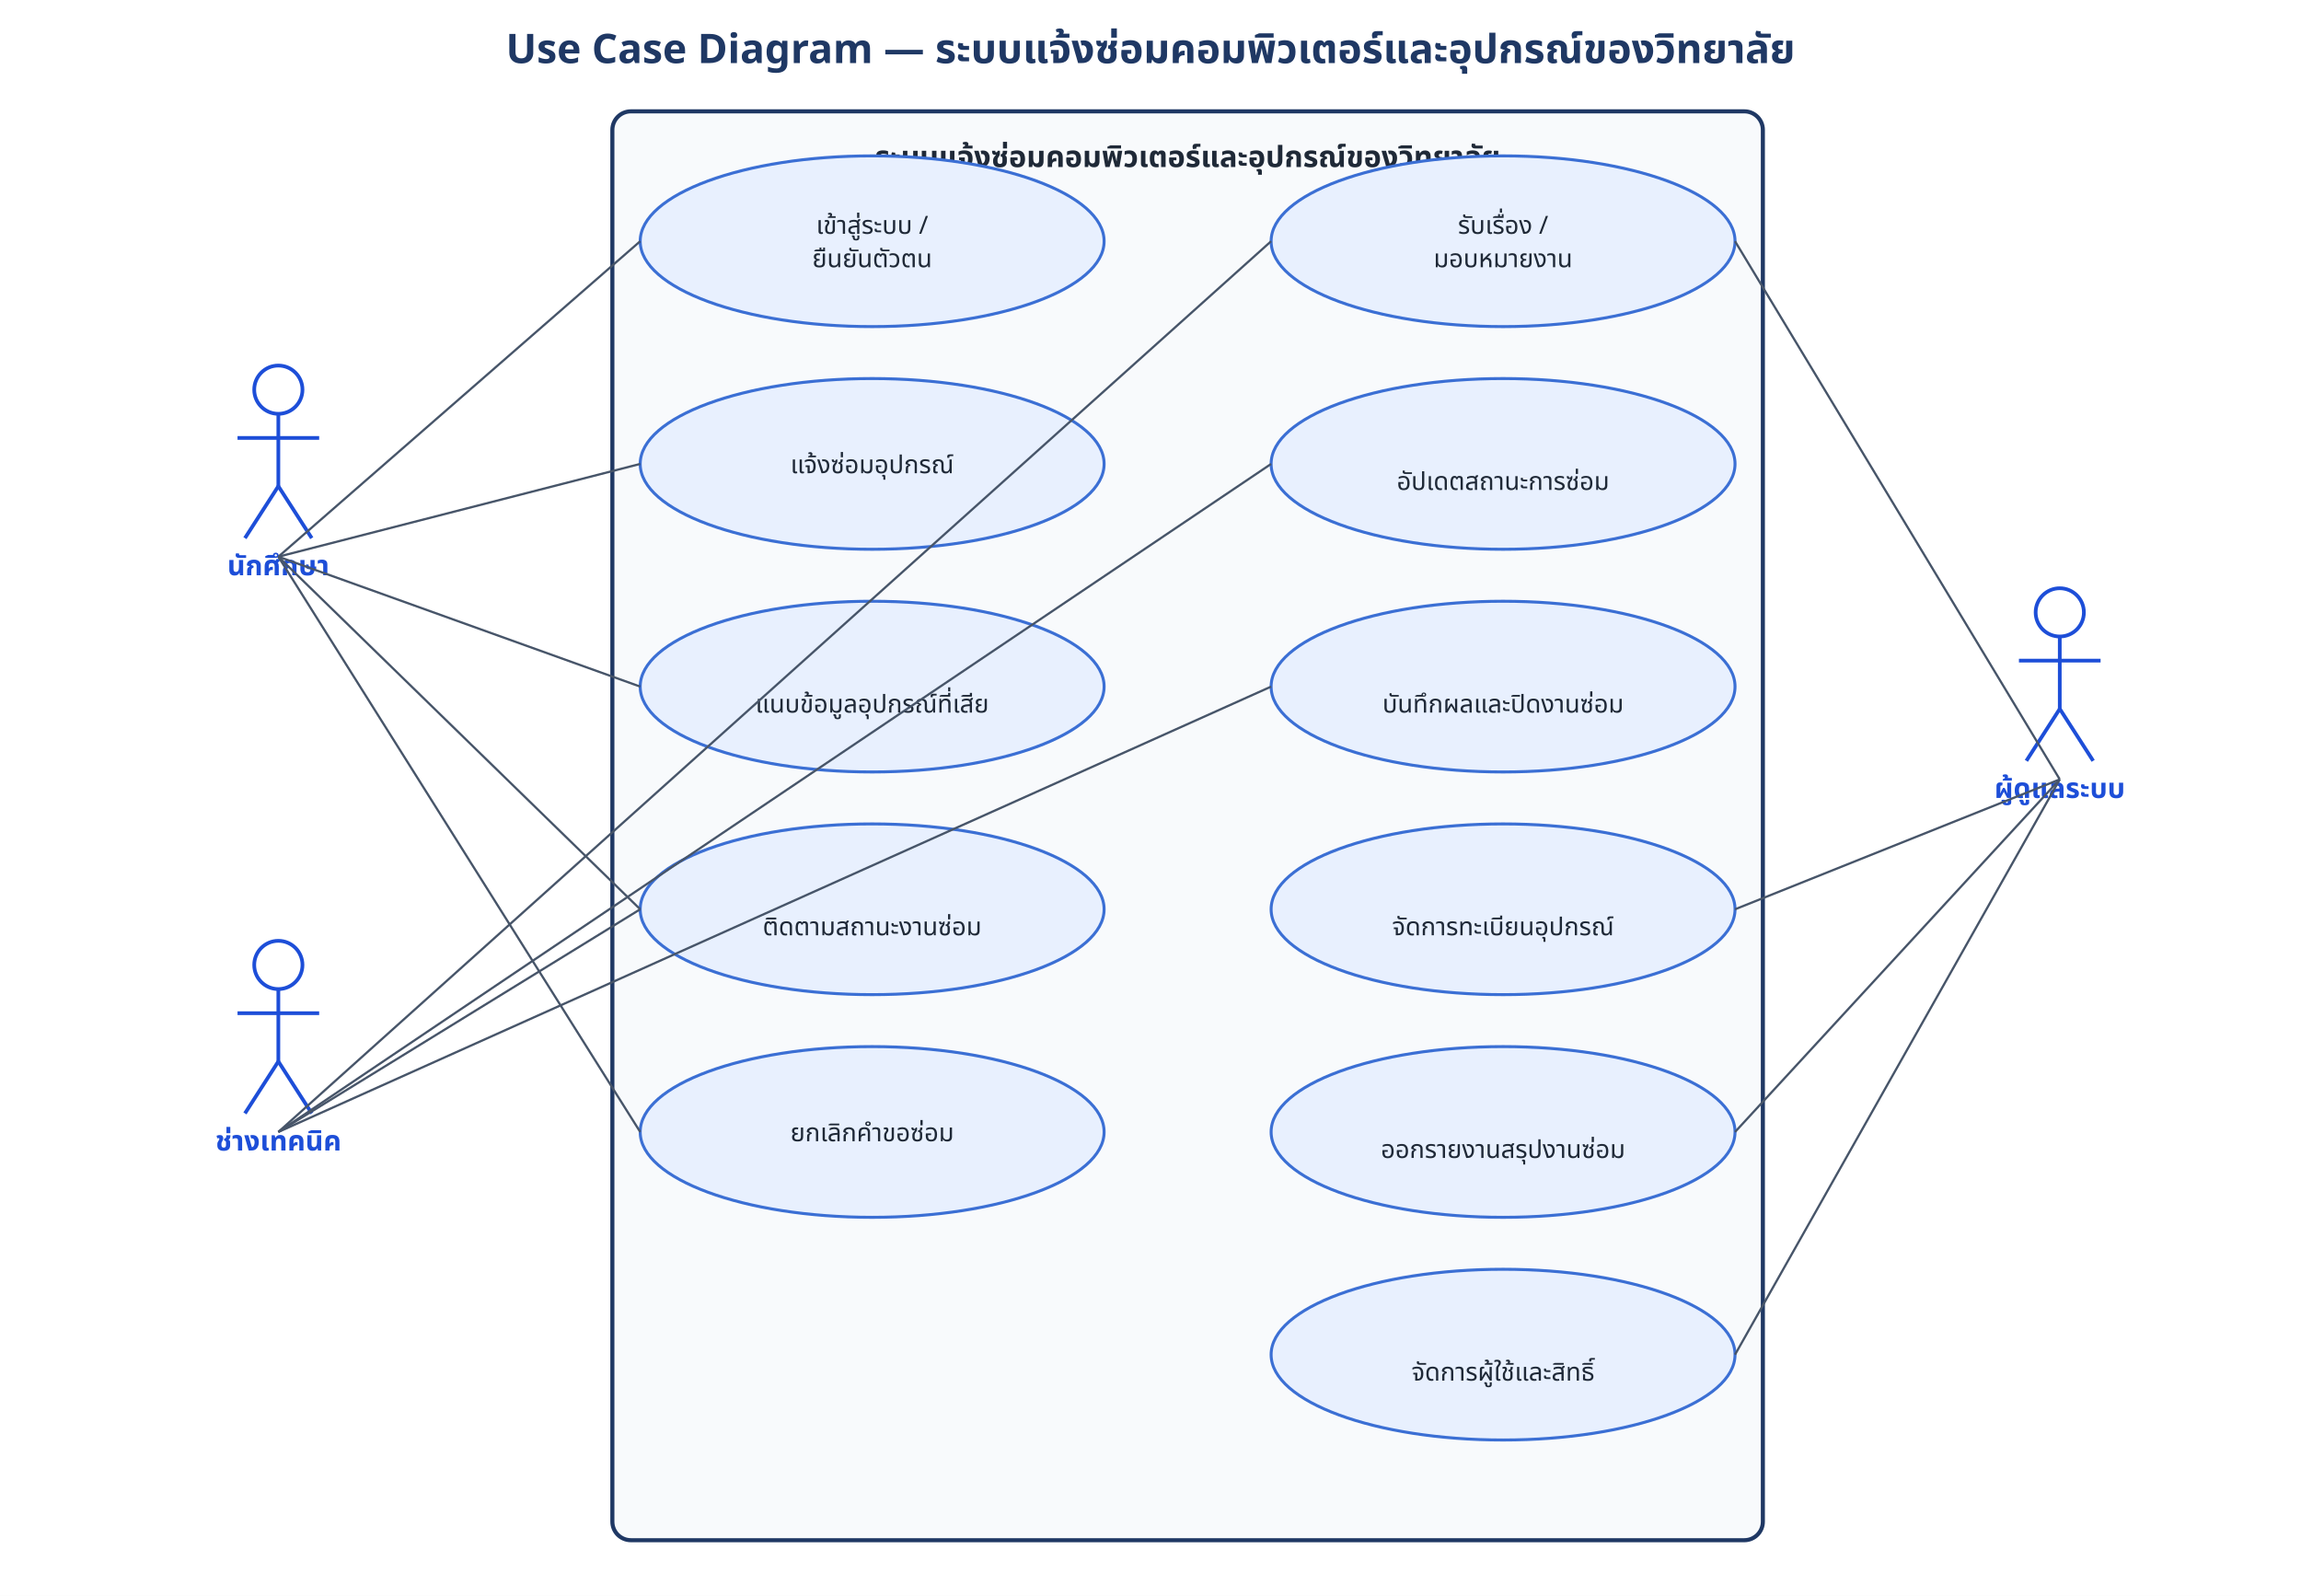
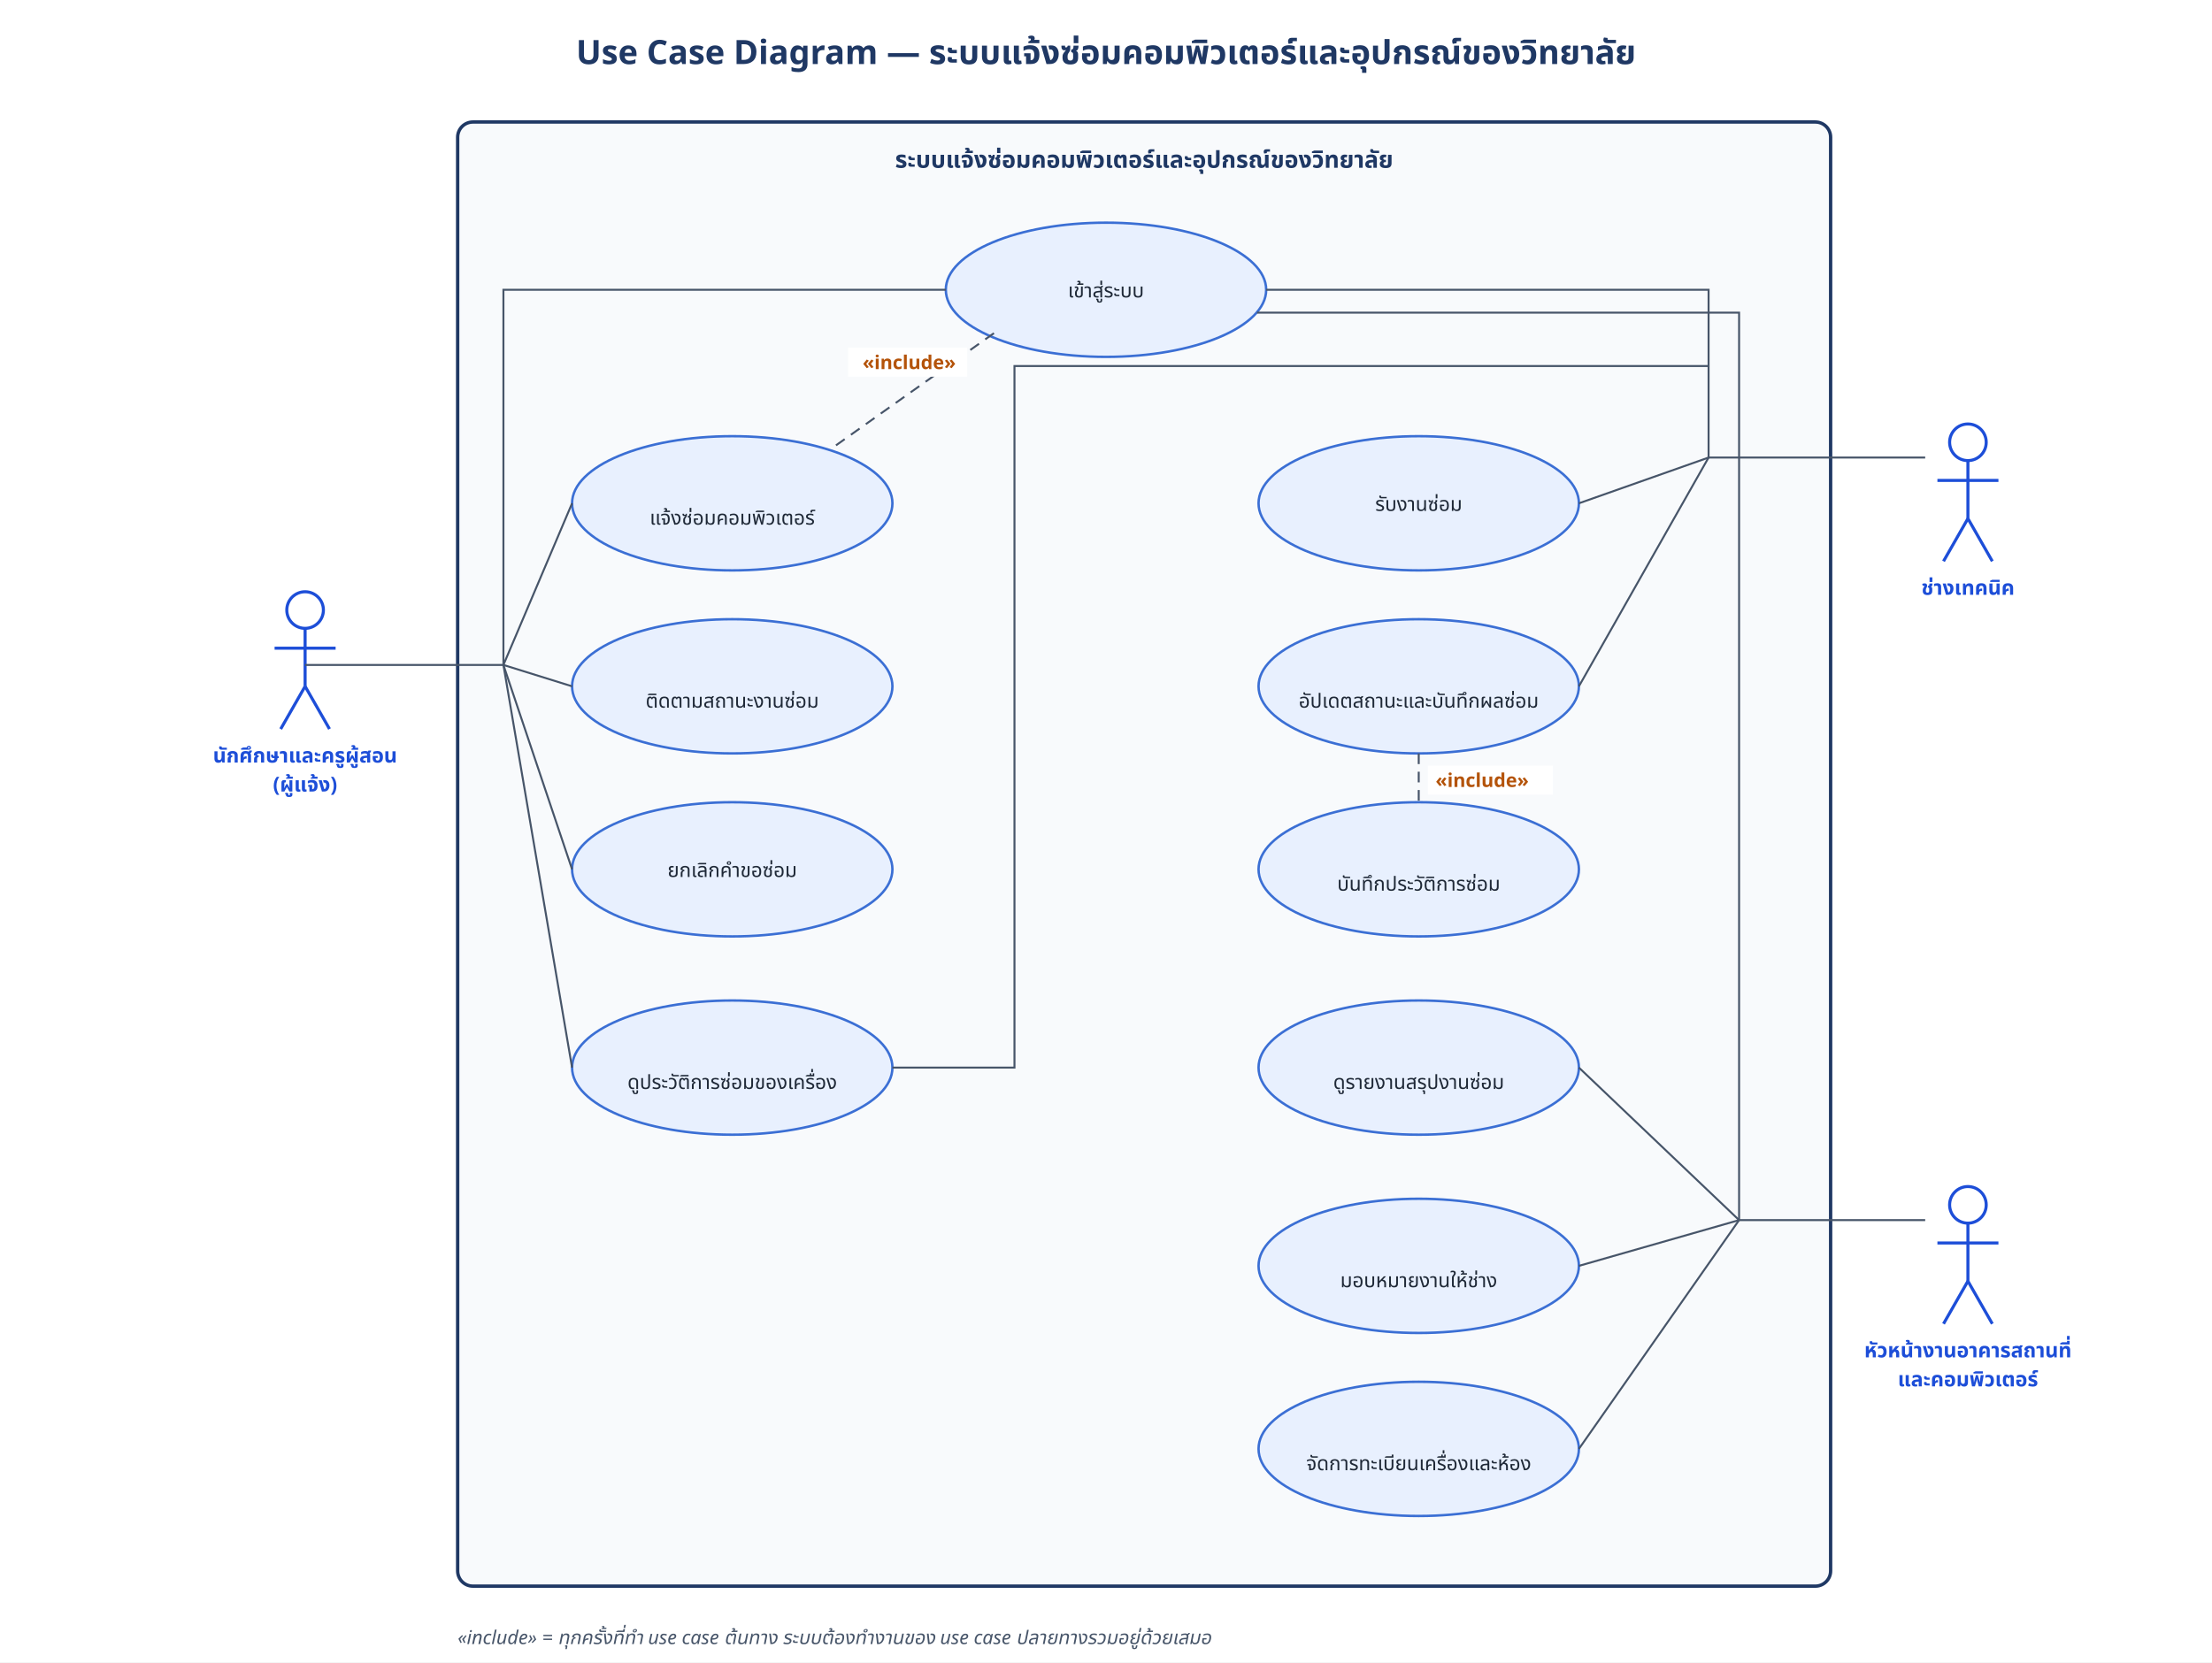
- <svg xmlns="http://www.w3.org/2000/svg" width="1240" height="860" viewBox="0 0 1240 860" font-family="'Sarabun','Noto Sans Thai','TH Sarabun New','Leelawadee UI',sans-serif">
-   <rect width="1240" height="860" fill="#ffffff" />
-   <defs>
-     <marker id="arrow" viewBox="0 0 10 10" refX="9" refY="5" markerWidth="7" markerHeight="7" orient="auto-start-reverse">
-       <path d="M 0 0 L 10 5 L 0 10 z" fill="#475569" />
-     </marker>
-     <marker id="arrowOpen" viewBox="0 0 10 10" refX="9" refY="5" markerWidth="9" markerHeight="9" orient="auto-start-reverse">
-       <path d="M 0 0 L 10 5 L 0 10" fill="none" stroke="#475569" stroke-width="1.4" />
-     </marker>
-     <marker id="diamond" viewBox="0 0 12 12" refX="1" refY="6" markerWidth="12" markerHeight="12" orient="auto-start-reverse">
-       <path d="M 1 6 L 6 1 L 11 6 L 6 11 z" fill="#ffffff" stroke="#475569" />
-     </marker>
-   </defs>
-   <text x="620.0" y="34" font-size="22" text-anchor="middle" fill="#1f3864" font-weight="bold" font-style="normal">Use Case Diagram — ระบบแจ้งซ่อมคอมพิวเตอร์และอุปกรณ์ของวิทยาลัย</text>
-   <rect x="330" y="60" width="620" height="770" rx="10" fill="#f8fafc" stroke="#1f3864" stroke-width="2.2" />
-   <text x="640.0" y="90" font-size="16" text-anchor="middle" fill="#1f2937" font-weight="bold" font-style="normal">ระบบแจ้งซ่อมคอมพิวเตอร์และอุปกรณ์ของวิทยาลัย</text>
-   <ellipse cx="470" cy="130" rx="125" ry="46" fill="#e8f0fe" stroke="#3b6fd4" stroke-width="1.6" />
-   <text x="470" y="126" font-size="13.5" text-anchor="middle" fill="#1f2937" font-weight="normal" font-style="normal">เข้าสู่ระบบ /</text>
-   <text x="470" y="144" font-size="13.5" text-anchor="middle" fill="#1f2937" font-weight="normal" font-style="normal">ยืนยันตัวตน</text>
-   <ellipse cx="470" cy="250" rx="125" ry="46" fill="#e8f0fe" stroke="#3b6fd4" stroke-width="1.6" />
-   <text x="470" y="255" font-size="13.5" text-anchor="middle" fill="#1f2937" font-weight="normal" font-style="normal">แจ้งซ่อมอุปกรณ์</text>
-   <ellipse cx="470" cy="370" rx="125" ry="46" fill="#e8f0fe" stroke="#3b6fd4" stroke-width="1.6" />
-   <text x="470" y="366" font-size="13.5" text-anchor="middle" fill="#1f2937" font-weight="normal" font-style="normal" />
-   <text x="470" y="384" font-size="13.5" text-anchor="middle" fill="#1f2937" font-weight="normal" font-style="normal">แนบข้อมูลอุปกรณ์ที่เสีย</text>
-   <ellipse cx="470" cy="490" rx="125" ry="46" fill="#e8f0fe" stroke="#3b6fd4" stroke-width="1.6" />
-   <text x="470" y="486" font-size="13.5" text-anchor="middle" fill="#1f2937" font-weight="normal" font-style="normal" />
-   <text x="470" y="504" font-size="13.5" text-anchor="middle" fill="#1f2937" font-weight="normal" font-style="normal">ติดตามสถานะงานซ่อม</text>
-   <ellipse cx="470" cy="610" rx="125" ry="46" fill="#e8f0fe" stroke="#3b6fd4" stroke-width="1.6" />
-   <text x="470" y="615" font-size="13.5" text-anchor="middle" fill="#1f2937" font-weight="normal" font-style="normal">ยกเลิกคำขอซ่อม</text>
-   <ellipse cx="810" cy="130" rx="125" ry="46" fill="#e8f0fe" stroke="#3b6fd4" stroke-width="1.6" />
-   <text x="810" y="126" font-size="13.5" text-anchor="middle" fill="#1f2937" font-weight="normal" font-style="normal">รับเรื่อง /</text>
-   <text x="810" y="144" font-size="13.5" text-anchor="middle" fill="#1f2937" font-weight="normal" font-style="normal">มอบหมายงาน</text>
-   <ellipse cx="810" cy="250" rx="125" ry="46" fill="#e8f0fe" stroke="#3b6fd4" stroke-width="1.6" />
-   <text x="810" y="246" font-size="13.5" text-anchor="middle" fill="#1f2937" font-weight="normal" font-style="normal" />
-   <text x="810" y="264" font-size="13.5" text-anchor="middle" fill="#1f2937" font-weight="normal" font-style="normal">อัปเดตสถานะการซ่อม</text>
-   <ellipse cx="810" cy="370" rx="125" ry="46" fill="#e8f0fe" stroke="#3b6fd4" stroke-width="1.6" />
-   <text x="810" y="366" font-size="13.5" text-anchor="middle" fill="#1f2937" font-weight="normal" font-style="normal" />
-   <text x="810" y="384" font-size="13.5" text-anchor="middle" fill="#1f2937" font-weight="normal" font-style="normal">บันทึกผลและปิดงานซ่อม</text>
-   <ellipse cx="810" cy="490" rx="125" ry="46" fill="#e8f0fe" stroke="#3b6fd4" stroke-width="1.6" />
-   <text x="810" y="486" font-size="13.5" text-anchor="middle" fill="#1f2937" font-weight="normal" font-style="normal" />
-   <text x="810" y="504" font-size="13.5" text-anchor="middle" fill="#1f2937" font-weight="normal" font-style="normal">จัดการทะเบียนอุปกรณ์</text>
-   <ellipse cx="810" cy="610" rx="125" ry="46" fill="#e8f0fe" stroke="#3b6fd4" stroke-width="1.6" />
-   <text x="810" y="606" font-size="13.5" text-anchor="middle" fill="#1f2937" font-weight="normal" font-style="normal" />
-   <text x="810" y="624" font-size="13.5" text-anchor="middle" fill="#1f2937" font-weight="normal" font-style="normal">ออกรายงานสรุปงานซ่อม</text>
-   <ellipse cx="810" cy="730" rx="125" ry="46" fill="#e8f0fe" stroke="#3b6fd4" stroke-width="1.6" />
-   <text x="810" y="726" font-size="13.5" text-anchor="middle" fill="#1f2937" font-weight="normal" font-style="normal" />
-   <text x="810" y="744" font-size="13.5" text-anchor="middle" fill="#1f2937" font-weight="normal" font-style="normal">จัดการผู้ใช้และสิทธิ์</text>
-   <circle cx="150" cy="210" r="13" fill="none" stroke="#1d4ed8" stroke-width="2" />
-   <line x1="150" y1="223" x2="150" y2="262" stroke="#1d4ed8" stroke-width="2" />
-   <line x1="128" y1="236" x2="172" y2="236" stroke="#1d4ed8" stroke-width="2" />
-   <line x1="150" y1="262" x2="132" y2="290" stroke="#1d4ed8" stroke-width="2" />
-   <line x1="150" y1="262" x2="168" y2="290" stroke="#1d4ed8" stroke-width="2" />
-   <text x="150" y="310" font-size="15" text-anchor="middle" fill="#1d4ed8" font-weight="bold" font-style="normal">นักศึกษา</text>
-   <circle cx="150" cy="520" r="13" fill="none" stroke="#1d4ed8" stroke-width="2" />
-   <line x1="150" y1="533" x2="150" y2="572" stroke="#1d4ed8" stroke-width="2" />
-   <line x1="128" y1="546" x2="172" y2="546" stroke="#1d4ed8" stroke-width="2" />
-   <line x1="150" y1="572" x2="132" y2="600" stroke="#1d4ed8" stroke-width="2" />
-   <line x1="150" y1="572" x2="168" y2="600" stroke="#1d4ed8" stroke-width="2" />
-   <text x="150" y="620" font-size="15" text-anchor="middle" fill="#1d4ed8" font-weight="bold" font-style="normal">ช่างเทคนิค</text>
-   <circle cx="1110" cy="330" r="13" fill="none" stroke="#1d4ed8" stroke-width="2" />
-   <line x1="1110" y1="343" x2="1110" y2="382" stroke="#1d4ed8" stroke-width="2" />
-   <line x1="1088" y1="356" x2="1132" y2="356" stroke="#1d4ed8" stroke-width="2" />
-   <line x1="1110" y1="382" x2="1092" y2="410" stroke="#1d4ed8" stroke-width="2" />
-   <line x1="1110" y1="382" x2="1128" y2="410" stroke="#1d4ed8" stroke-width="2" />
-   <text x="1110" y="430" font-size="15" text-anchor="middle" fill="#1d4ed8" font-weight="bold" font-style="normal">ผู้ดูแลระบบ</text>
-   <line x1="150" y1="300" x2="345" y2="130" stroke="#475569" stroke-width="1.2" />
-   <line x1="150" y1="300" x2="345" y2="250" stroke="#475569" stroke-width="1.2" />
-   <line x1="150" y1="300" x2="345" y2="370" stroke="#475569" stroke-width="1.2" />
-   <line x1="150" y1="300" x2="345" y2="490" stroke="#475569" stroke-width="1.2" />
-   <line x1="150" y1="300" x2="345" y2="610" stroke="#475569" stroke-width="1.2" />
-   <line x1="150" y1="610" x2="685" y2="130" stroke="#475569" stroke-width="1.2" />
-   <line x1="150" y1="610" x2="685" y2="250" stroke="#475569" stroke-width="1.2" />
-   <line x1="150" y1="610" x2="685" y2="370" stroke="#475569" stroke-width="1.2" />
-   <line x1="150" y1="610" x2="345" y2="490" stroke="#475569" stroke-width="1.2" />
-   <line x1="1110" y1="420" x2="935" y2="130" stroke="#475569" stroke-width="1.2" />
-   <line x1="1110" y1="420" x2="935" y2="490" stroke="#475569" stroke-width="1.2" />
-   <line x1="1110" y1="420" x2="935" y2="610" stroke="#475569" stroke-width="1.2" />
-   <line x1="1110" y1="420" x2="935" y2="730" stroke="#475569" stroke-width="1.2" />
+ <svg xmlns="http://www.w3.org/2000/svg" width="1450" height="1090" viewBox="0 0 1450 1090" font-family="'Sarabun','Noto Sans Thai','Garuda',sans-serif">
+   <rect width="1450" height="1090" fill="#ffffff" />
+   <text x="725.0" y="42" font-size="22" text-anchor="middle" fill="#1f3864" font-weight="bold" font-style="normal">Use Case Diagram — ระบบแจ้งซ่อมคอมพิวเตอร์และอุปกรณ์ของวิทยาลัย</text>
+   <rect x="300" y="80" width="900" height="960" rx="10" fill="#f8fafc" stroke="#1f3864" stroke-width="2.2" />
+   <text x="750.0" y="110" font-size="15.5" text-anchor="middle" fill="#1f3864" font-weight="bold" font-style="normal">ระบบแจ้งซ่อมคอมพิวเตอร์และอุปกรณ์ของวิทยาลัย</text>
+   <ellipse cx="725" cy="190" rx="105" ry="44" fill="#e8f0fe" stroke="#3b6fd4" stroke-width="1.6" />
+   <text x="725" y="195" font-size="13" text-anchor="middle" fill="#1f2937" font-weight="normal" font-style="normal">เข้าสู่ระบบ</text>
+   <ellipse cx="480" cy="330" rx="105" ry="44" fill="#e8f0fe" stroke="#3b6fd4" stroke-width="1.6" />
+   <text x="480" y="326" font-size="13" text-anchor="middle" fill="#1f2937" font-weight="normal" font-style="normal" />
+   <text x="480" y="344" font-size="13" text-anchor="middle" fill="#1f2937" font-weight="normal" font-style="normal">แจ้งซ่อมคอมพิวเตอร์</text>
+   <ellipse cx="480" cy="450" rx="105" ry="44" fill="#e8f0fe" stroke="#3b6fd4" stroke-width="1.6" />
+   <text x="480" y="446" font-size="13" text-anchor="middle" fill="#1f2937" font-weight="normal" font-style="normal" />
+   <text x="480" y="464" font-size="13" text-anchor="middle" fill="#1f2937" font-weight="normal" font-style="normal">ติดตามสถานะงานซ่อม</text>
+   <ellipse cx="480" cy="570" rx="105" ry="44" fill="#e8f0fe" stroke="#3b6fd4" stroke-width="1.6" />
+   <text x="480" y="575" font-size="13" text-anchor="middle" fill="#1f2937" font-weight="normal" font-style="normal">ยกเลิกคำขอซ่อม</text>
+   <ellipse cx="480" cy="700" rx="105" ry="44" fill="#e8f0fe" stroke="#3b6fd4" stroke-width="1.6" />
+   <text x="480" y="696" font-size="13" text-anchor="middle" fill="#1f2937" font-weight="normal" font-style="normal" />
+   <text x="480" y="714" font-size="13" text-anchor="middle" fill="#1f2937" font-weight="normal" font-style="normal">ดูประวัติการซ่อมของเครื่อง</text>
+   <ellipse cx="930" cy="330" rx="105" ry="44" fill="#e8f0fe" stroke="#3b6fd4" stroke-width="1.6" />
+   <text x="930" y="335" font-size="13" text-anchor="middle" fill="#1f2937" font-weight="normal" font-style="normal">รับงานซ่อม</text>
+   <ellipse cx="930" cy="450" rx="105" ry="44" fill="#e8f0fe" stroke="#3b6fd4" stroke-width="1.6" />
+   <text x="930" y="446" font-size="13" text-anchor="middle" fill="#1f2937" font-weight="normal" font-style="normal" />
+   <text x="930" y="464" font-size="13" text-anchor="middle" fill="#1f2937" font-weight="normal" font-style="normal">อัปเดตสถานะและบันทึกผลซ่อม</text>
+   <ellipse cx="930" cy="570" rx="105" ry="44" fill="#e8f0fe" stroke="#3b6fd4" stroke-width="1.6" />
+   <text x="930" y="566" font-size="13" text-anchor="middle" fill="#1f2937" font-weight="normal" font-style="normal" />
+   <text x="930" y="584" font-size="13" text-anchor="middle" fill="#1f2937" font-weight="normal" font-style="normal">บันทึกประวัติการซ่อม</text>
+   <ellipse cx="930" cy="700" rx="105" ry="44" fill="#e8f0fe" stroke="#3b6fd4" stroke-width="1.6" />
+   <text x="930" y="696" font-size="13" text-anchor="middle" fill="#1f2937" font-weight="normal" font-style="normal" />
+   <text x="930" y="714" font-size="13" text-anchor="middle" fill="#1f2937" font-weight="normal" font-style="normal">ดูรายงานสรุปงานซ่อม</text>
+   <ellipse cx="930" cy="830" rx="105" ry="44" fill="#e8f0fe" stroke="#3b6fd4" stroke-width="1.6" />
+   <text x="930" y="826" font-size="13" text-anchor="middle" fill="#1f2937" font-weight="normal" font-style="normal" />
+   <text x="930" y="844" font-size="13" text-anchor="middle" fill="#1f2937" font-weight="normal" font-style="normal">มอบหมายงานให้ช่าง</text>
+   <ellipse cx="930" cy="950" rx="105" ry="44" fill="#e8f0fe" stroke="#3b6fd4" stroke-width="1.6" />
+   <text x="930" y="946" font-size="13" text-anchor="middle" fill="#1f2937" font-weight="normal" font-style="normal" />
+   <text x="930" y="964" font-size="13" text-anchor="middle" fill="#1f2937" font-weight="normal" font-style="normal">จัดการทะเบียนเครื่องและห้อง</text>
+   <circle cx="200" cy="400" r="12" fill="none" stroke="#1d4ed8" stroke-width="2" />
+   <line x1="200" y1="412" x2="200" y2="450" stroke="#1d4ed8" stroke-width="2" />
+   <line x1="180" y1="425" x2="220" y2="425" stroke="#1d4ed8" stroke-width="2" />
+   <line x1="200" y1="450" x2="184" y2="478" stroke="#1d4ed8" stroke-width="2" />
+   <line x1="200" y1="450" x2="216" y2="478" stroke="#1d4ed8" stroke-width="2" />
+   <text x="200" y="500" font-size="13.5" text-anchor="middle" fill="#1d4ed8" font-weight="bold" font-style="normal">นักศึกษาและครูผู้สอน</text>
+   <text x="200" y="519" font-size="13.5" text-anchor="middle" fill="#1d4ed8" font-weight="bold" font-style="normal">(ผู้แจ้ง)</text>
+   <circle cx="1290" cy="290" r="12" fill="none" stroke="#1d4ed8" stroke-width="2" />
+   <line x1="1290" y1="302" x2="1290" y2="340" stroke="#1d4ed8" stroke-width="2" />
+   <line x1="1270" y1="315" x2="1310" y2="315" stroke="#1d4ed8" stroke-width="2" />
+   <line x1="1290" y1="340" x2="1274" y2="368" stroke="#1d4ed8" stroke-width="2" />
+   <line x1="1290" y1="340" x2="1306" y2="368" stroke="#1d4ed8" stroke-width="2" />
+   <text x="1290" y="390" font-size="13.5" text-anchor="middle" fill="#1d4ed8" font-weight="bold" font-style="normal">ช่างเทคนิค</text>
+   <circle cx="1290" cy="790" r="12" fill="none" stroke="#1d4ed8" stroke-width="2" />
+   <line x1="1290" y1="802" x2="1290" y2="840" stroke="#1d4ed8" stroke-width="2" />
+   <line x1="1270" y1="815" x2="1310" y2="815" stroke="#1d4ed8" stroke-width="2" />
+   <line x1="1290" y1="840" x2="1274" y2="868" stroke="#1d4ed8" stroke-width="2" />
+   <line x1="1290" y1="840" x2="1306" y2="868" stroke="#1d4ed8" stroke-width="2" />
+   <text x="1290" y="890" font-size="13.5" text-anchor="middle" fill="#1d4ed8" font-weight="bold" font-style="normal">หัวหน้างานอาคารสถานที่</text>
+   <text x="1290" y="909" font-size="13.5" text-anchor="middle" fill="#1d4ed8" font-weight="bold" font-style="normal">และคอมพิวเตอร์</text>
+   <polyline points="200,436 330,436" fill="none" stroke="#475569" stroke-width="1.3" />
+   <polyline points="330,436 330,190 620,190" fill="none" stroke="#475569" stroke-width="1.3" />
+   <polyline points="330,436 375,330" fill="none" stroke="#475569" stroke-width="1.3" />
+   <polyline points="330,436 375,450" fill="none" stroke="#475569" stroke-width="1.3" />
+   <polyline points="330,436 375,570" fill="none" stroke="#475569" stroke-width="1.3" />
+   <polyline points="330,436 375,700" fill="none" stroke="#475569" stroke-width="1.3" />
+   <polyline points="1262,300 1120,300" fill="none" stroke="#475569" stroke-width="1.3" />
+   <polyline points="1120,300 1035,330" fill="none" stroke="#475569" stroke-width="1.3" />
+   <polyline points="1120,300 1035,450" fill="none" stroke="#475569" stroke-width="1.3" />
+   <polyline points="1120,300 1120,190 830,190" fill="none" stroke="#475569" stroke-width="1.3" />
+   <polyline points="1120,240 665,240 665,700 585,700" fill="none" stroke="#475569" stroke-width="1.3" />
+   <polyline points="1262,800 1140,800" fill="none" stroke="#475569" stroke-width="1.3" />
+   <polyline points="1140,800 1035,700" fill="none" stroke="#475569" stroke-width="1.3" />
+   <polyline points="1140,800 1035,830" fill="none" stroke="#475569" stroke-width="1.3" />
+   <polyline points="1140,800 1035,950" fill="none" stroke="#475569" stroke-width="1.3" />
+   <polyline points="1140,800 1140,205 824,205" fill="none" stroke="#475569" stroke-width="1.3" />
+   <polyline points="548,292 655,216" fill="none" stroke="#475569" stroke-width="1.3" stroke-dasharray="7 5" />
+   <rect x="556" y="228" width="78" height="19" fill="#ffffff" />
+   <text x="596" y="242" font-size="12.5" text-anchor="middle" fill="#b45309" font-weight="bold" font-style="normal">«include»</text>
+   <polyline points="930,494 930,526" fill="none" stroke="#475569" stroke-width="1.3" stroke-dasharray="7 5" />
+   <rect x="936" y="502" width="82" height="19" fill="#ffffff" />
+   <text x="941" y="516" font-size="12.5" text-anchor="start" fill="#b45309" font-weight="bold" font-style="normal">«include»</text>
+   <text x="300" y="1078" font-size="12.5" text-anchor="start" fill="#475569" font-weight="normal" font-style="italic">«include» = ทุกครั้งที่ทำ use case ต้นทาง ระบบต้องทำงานของ use case ปลายทางรวมอยู่ด้วยเสมอ</text>
</svg>
